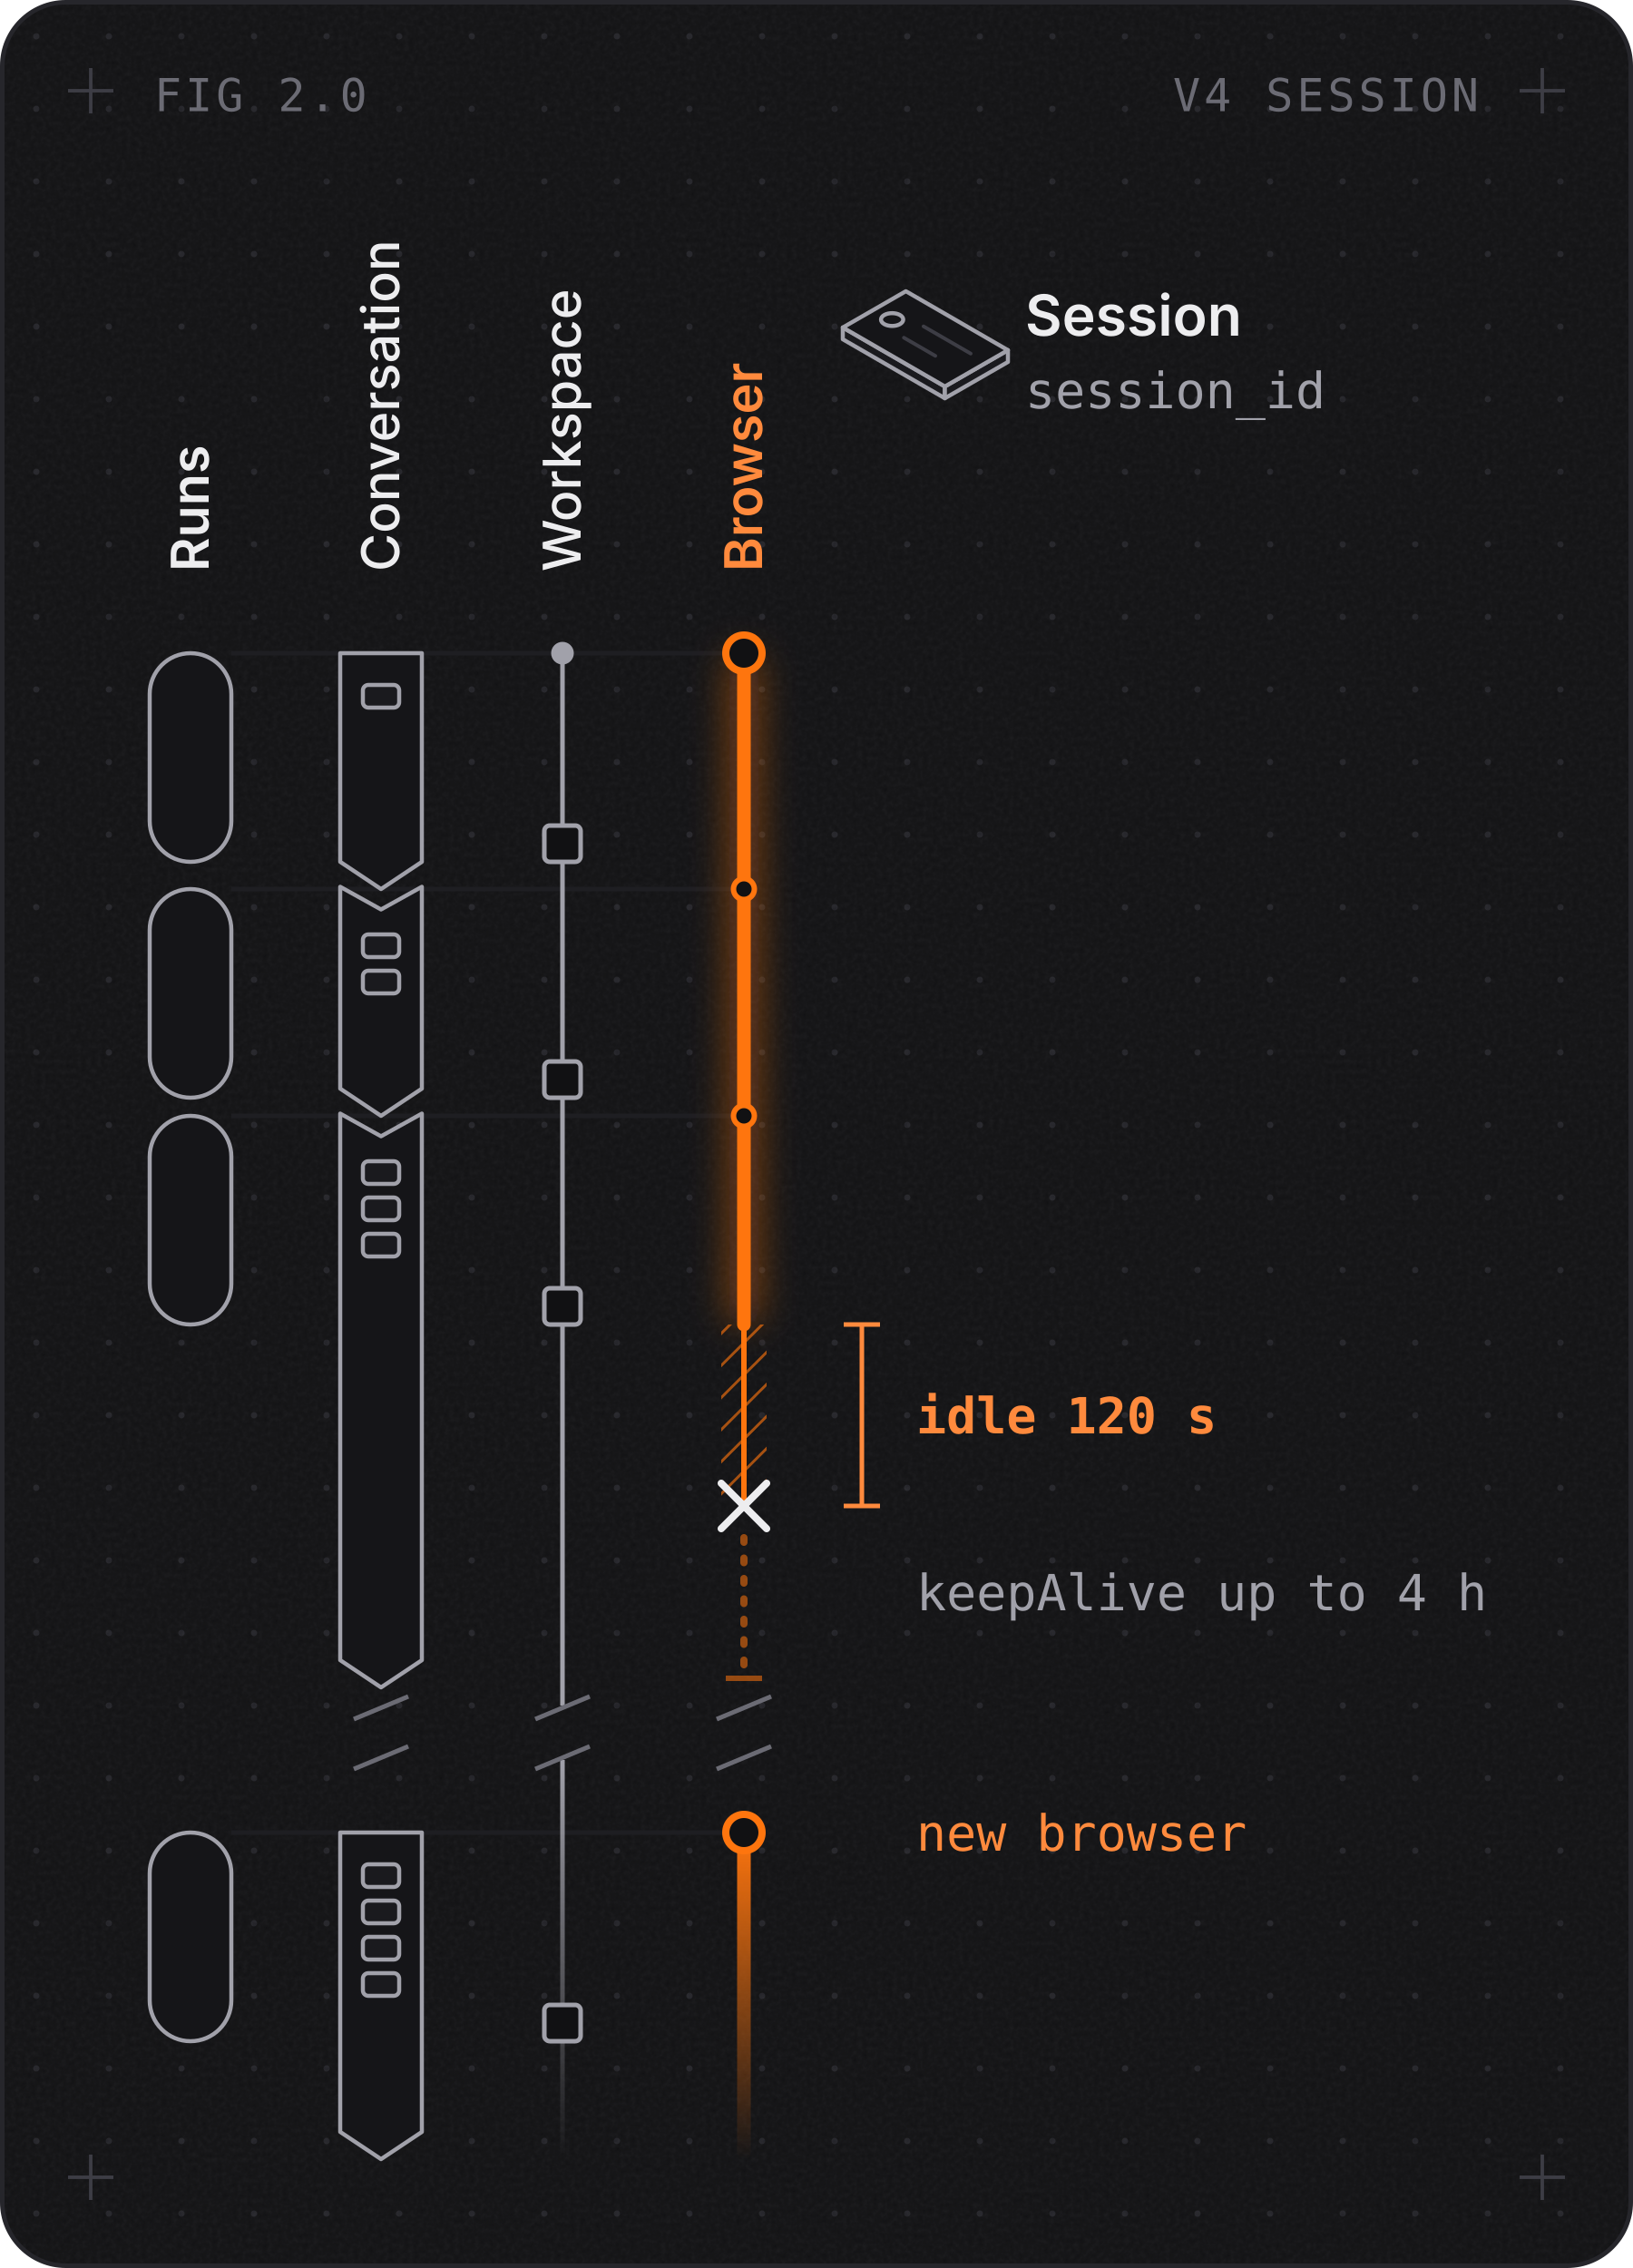
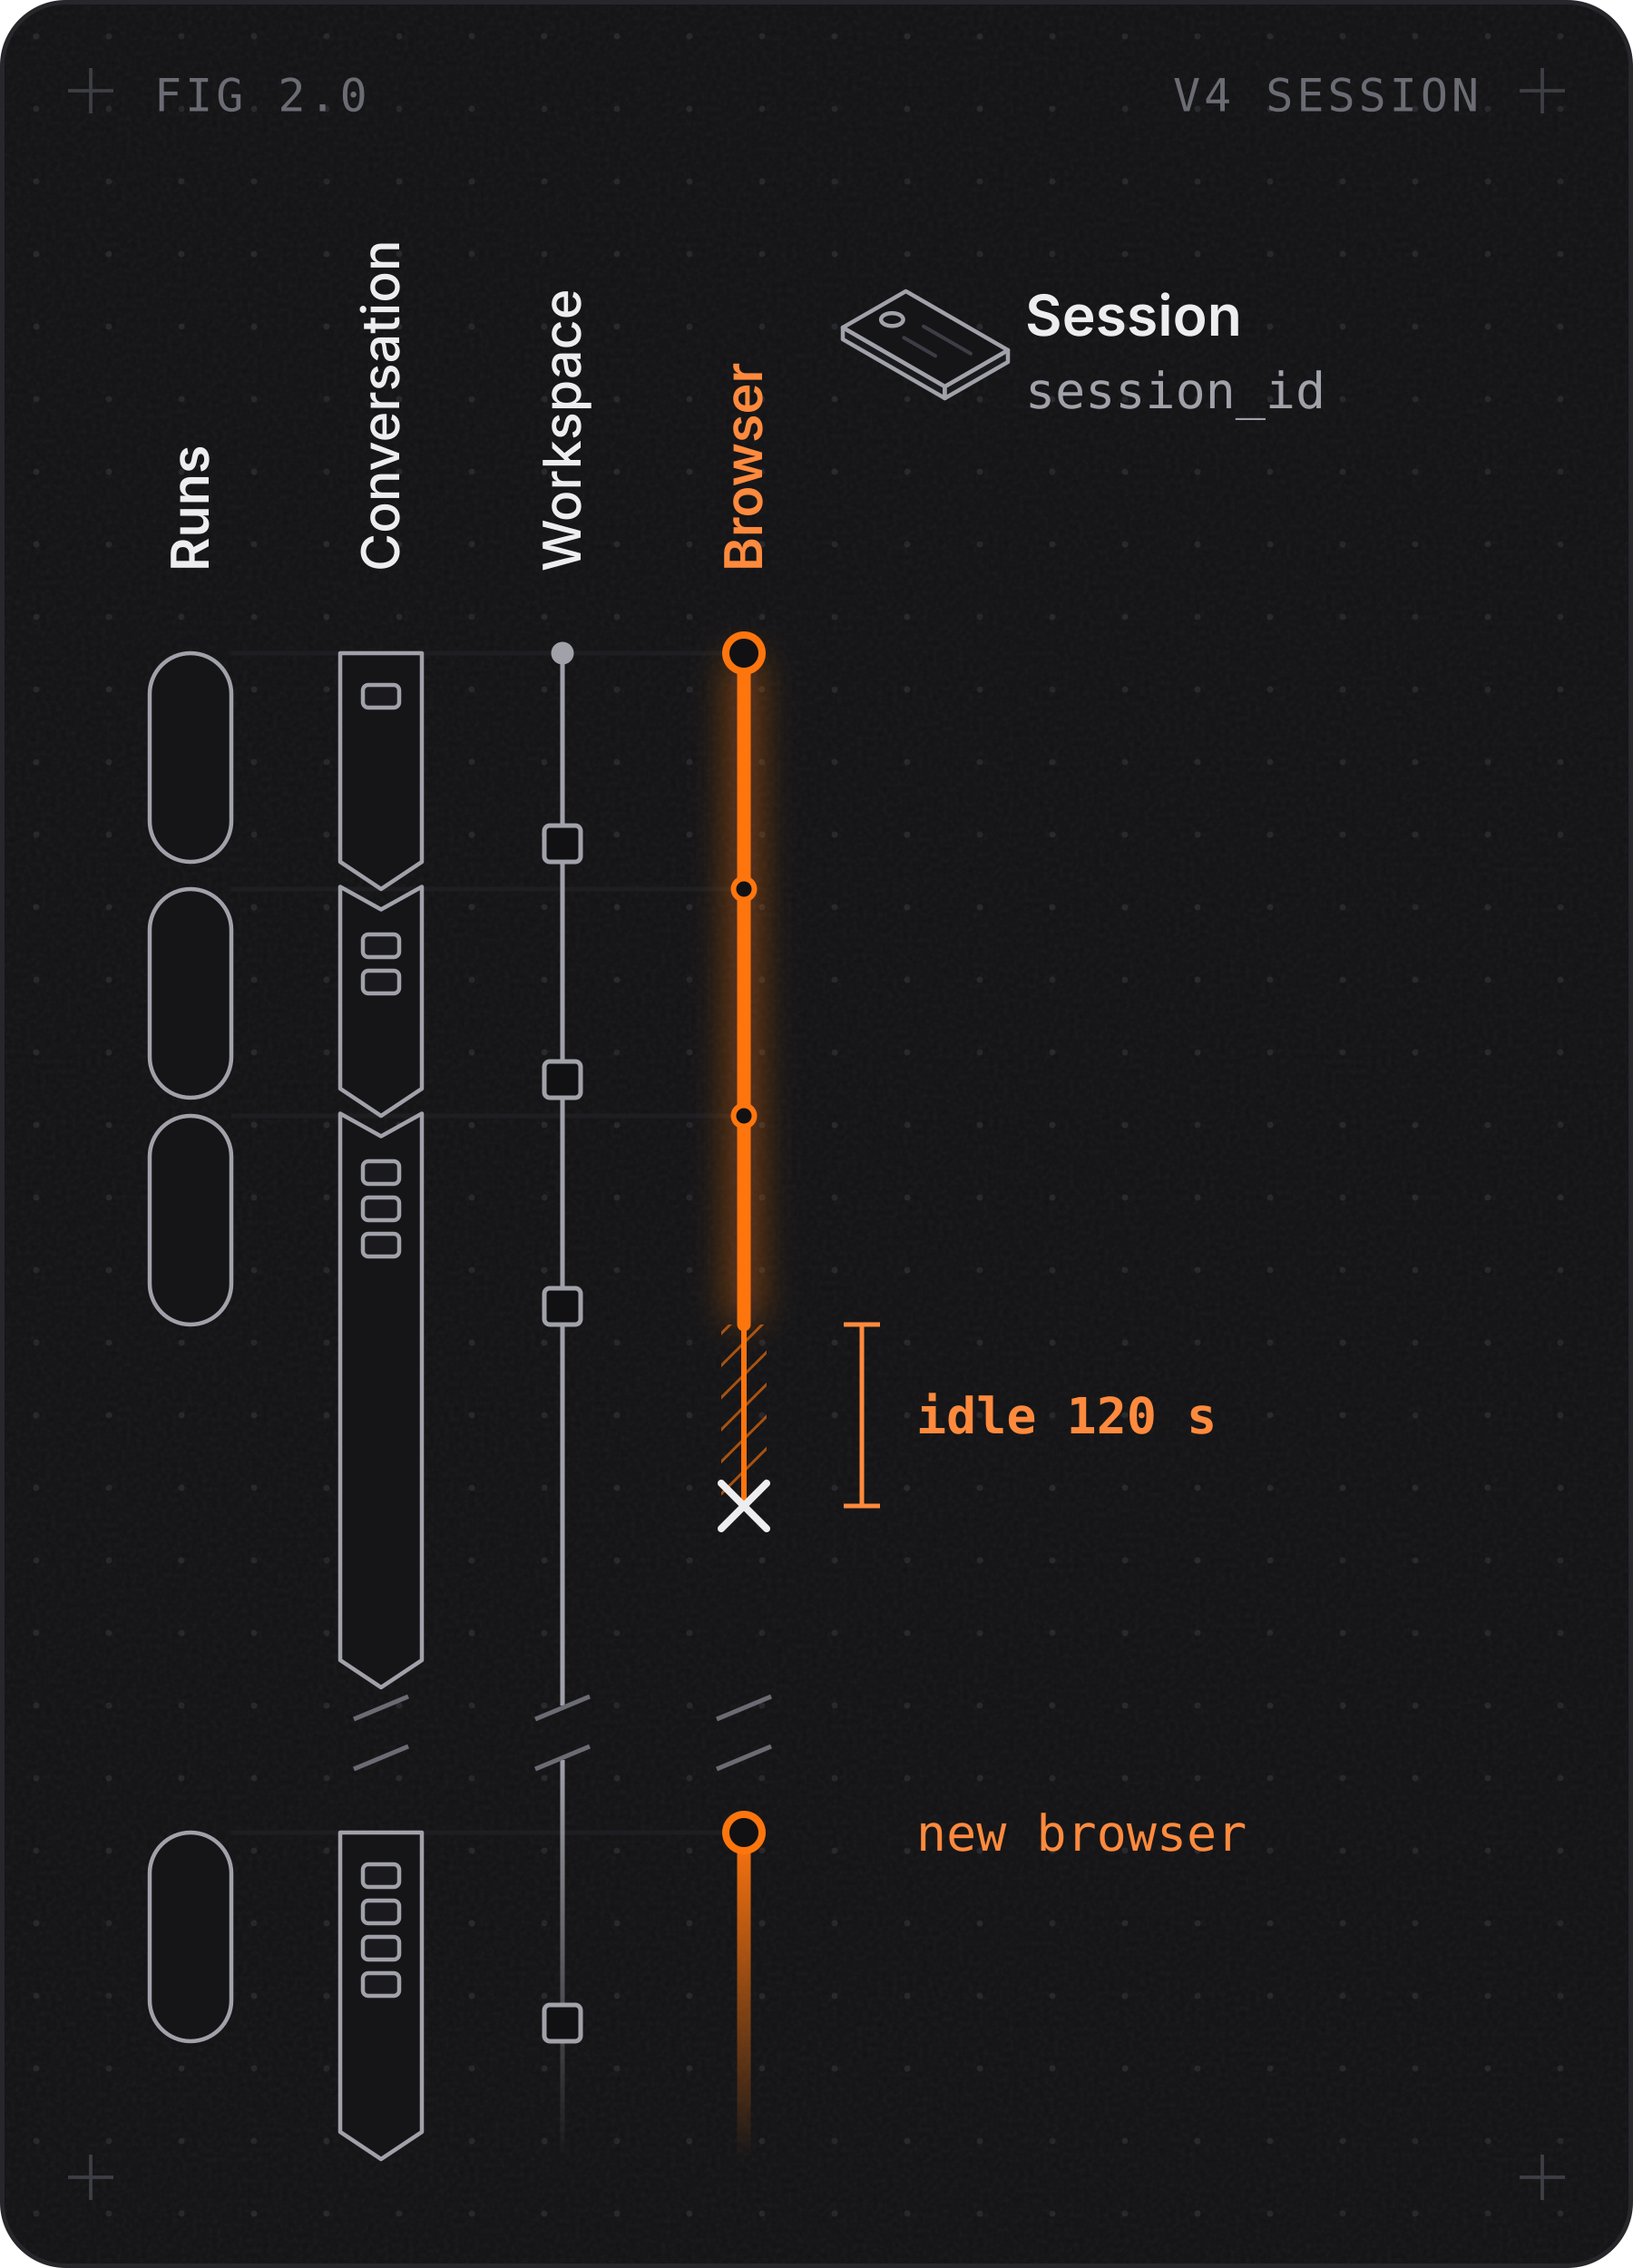
<svg xmlns="http://www.w3.org/2000/svg" viewBox="0 0 360 500" width="360" height="500" role="img" aria-labelledby="t d" fill="none">
  <style>.s{font-family:Geist, Inter, -apple-system, BlinkMacSystemFont, 'Segoe UI', Helvetica, Arial, sans-serif}.m{font-family:'Geist Mono', ui-monospace, SFMono-Regular, Menlo, monospace}text{font-kerning:normal}@keyframes r1{0%,1.58%{fill-opacity:0;stroke-opacity:0}1.88%,12.41%{fill-opacity:1;stroke-opacity:1}12.71%,100%{fill-opacity:0;stroke-opacity:0}}@media (prefers-reduced-motion:no-preference){.r1{animation:r1 12s linear infinite}}@keyframes r2{0%,13.82%{fill-opacity:0;stroke-opacity:0}14.12%,24.64%{fill-opacity:1;stroke-opacity:1}24.94%,100%{fill-opacity:0;stroke-opacity:0}}@media (prefers-reduced-motion:no-preference){.r2{animation:r2 12s linear infinite}}@keyframes r3{0%,25.58%{fill-opacity:0;stroke-opacity:0}25.88%,36.41%{fill-opacity:1;stroke-opacity:1}36.71%,100%{fill-opacity:0;stroke-opacity:0}}@media (prefers-reduced-motion:no-preference){.r3{animation:r3 12s linear infinite}}@keyframes r5{0%,62.76%{fill-opacity:0;stroke-opacity:0}63.06%,73.58%{fill-opacity:1;stroke-opacity:1}73.88%,100%{fill-opacity:0;stroke-opacity:0}}@media (prefers-reduced-motion:no-preference){.r5{animation:r5 12s linear infinite}}@keyframes w1{0%,10.99%{fill-opacity:0;stroke-opacity:0}11.29%,80.00%{fill-opacity:1;stroke-opacity:1}86.00%,100%{fill-opacity:0;stroke-opacity:0}}@media (prefers-reduced-motion:no-preference){.w1{animation:w1 12s linear infinite}}@keyframes w2{0%,23.23%{fill-opacity:0;stroke-opacity:0}23.53%,80.00%{fill-opacity:1;stroke-opacity:1}86.00%,100%{fill-opacity:0;stroke-opacity:0}}@media (prefers-reduced-motion:no-preference){.w2{animation:w2 12s linear infinite}}@keyframes w3{0%,34.99%{fill-opacity:0;stroke-opacity:0}35.29%,80.00%{fill-opacity:1;stroke-opacity:1}86.00%,100%{fill-opacity:0;stroke-opacity:0}}@media (prefers-reduced-motion:no-preference){.w3{animation:w3 12s linear infinite}}@keyframes w5{0%,72.17%{fill-opacity:0;stroke-opacity:0}72.47%,80.00%{fill-opacity:1;stroke-opacity:1}86.00%,100%{fill-opacity:0;stroke-opacity:0}}@media (prefers-reduced-motion:no-preference){.w5{animation:w5 12s linear infinite}}@keyframes ph{0%{transform:translateY(0)}80%,100%{transform:translateY(340px)}}@keyframes phl{0%,1%{stroke-opacity:0}4%,80%{stroke-opacity:1}86%,100%{stroke-opacity:0}}@keyframes phd{0%,1.58%{fill-opacity:0;stroke-opacity:0}1.88%,46.12%{fill-opacity:1;stroke-opacity:1}46.52%,62.66%{fill-opacity:0;stroke-opacity:0}63.06%,80%{fill-opacity:1;stroke-opacity:1}86%,100%{fill-opacity:0;stroke-opacity:0}}@media (prefers-reduced-motion:no-preference){.ph{animation:ph 12s linear infinite}.phl{animation:phl 12s linear infinite}.phd{animation:phd 12s linear infinite}}</style>
  <defs>
    <pattern id="dots" width="16" height="16" patternUnits="userSpaceOnUse">
      <circle cx="8" cy="8" r="0.7" fill="#232328" />
    </pattern>
    <filter id="grain" x="0" y="0" width="100%" height="100%">
      <feTurbulence type="fractalNoise" baseFrequency="0.9" numOctaves="2" seed="7" stitchTiles="stitch" />
      <feColorMatrix values="0 0 0 0 0.5  0 0 0 0 0.5  0 0 0 0 0.5  0 0 0 0.07 0" />
    </filter>
    <clipPath id="card">
      <rect x="0.5" y="0.5" width="359" height="499" rx="14" />
    </clipPath>
    <marker id="ah3" viewBox="0 0 10 10" refX="8.5" refY="5" markerWidth="7" markerHeight="7" orient="auto">
      <path d="M1 1.5 L9 5 L1 8.5" stroke="#6B6B74" stroke-width="1.3" fill="none" stroke-linecap="round" stroke-linejoin="round" />
    </marker>
    <pattern id="hatch" width="5" height="5" patternUnits="userSpaceOnUse" patternTransform="rotate(45)">
      <line x1="0" y1="0" x2="0" y2="5" stroke="#FE750E" stroke-width="1.2" stroke-opacity=".6" />
    </pattern>
    <linearGradient id="fade" x1="0" x2="0" y1="0" y2="1">
      <stop offset="0" stop-color="#FE750E" />
      <stop offset="1" stop-color="#FE750E" stop-opacity="0" />
    </linearGradient>
    <linearGradient id="fadeI" x1="0" x2="0" y1="0" y2="1">
      <stop offset="0" stop-color="#A1A1AA" />
      <stop offset="1" stop-color="#A1A1AA" stop-opacity="0" />
    </linearGradient>
    <filter id="glow" filterUnits="userSpaceOnUse" x="0" y="0" width="360" height="500">
      <feGaussianBlur stdDeviation="4" />
    </filter>
  </defs>
  <rect x="0.5" y="0.5" width="359" height="499" rx="14" fill="#111113" />
  <g clip-path="url(#card)">
    <rect width="360" height="500" fill="url(#dots)" />
    <rect width="360" height="500" filter="url(#grain)" />
  </g>
  <rect x="0.5" y="0.5" width="359" height="499" rx="14" fill="none" stroke="#26262B" />
  <path d="M15 20h10M20 15v10" stroke="#3D3D45" stroke-width="0.75" />
  <path d="M335 20h10M340 15v10" stroke="#3D3D45" stroke-width="0.75" />
  <path d="M15 480h10M20 475v10" stroke="#3D3D45" stroke-width="0.75" />
  <path d="M335 480h10M340 475v10" stroke="#3D3D45" stroke-width="0.75" />
  <text x="34.0" y="24.5" font-size="10" fill="#6B6B74" letter-spacing="0.08em" class="m">FIG 2.0</text>
  <text x="326.0" y="24.5" font-size="10" fill="#6B6B74" text-anchor="end" letter-spacing="0.08em" class="m">V4 SESSION</text>
  <text transform="translate(46 126) rotate(-90)" font-size="11.5" class="s" fill="#EDEDEF" font-weight="600">Runs</text>
  <text transform="translate(88 126) rotate(-90)" font-size="11.5" class="s" fill="#EDEDEF" font-weight="500">Conversation</text>
  <text transform="translate(128 126) rotate(-90)" font-size="11.5" class="s" fill="#EDEDEF" font-weight="500">Workspace</text>
  <text transform="translate(168 126) rotate(-90)" font-size="11.5" class="s" fill="#FF8A3D" font-weight="600">Browser</text>
  <polygon points="185.8,72.2 208.3,85.2 208.3,87.8 185.8,74.8" fill="#1A1A1E" stroke="#A1A1AA" stroke-width="0.9" stroke-linejoin="round" />
  <polygon points="222.2,77.2 208.3,85.2 208.3,87.8 222.2,79.8" fill="#1A1A1E" stroke="#A1A1AA" stroke-width="0.9" stroke-linejoin="round" />
  <polygon points="199.7,64.2 222.2,77.2 208.3,85.2 185.8,72.2" fill="#151518" stroke="#A1A1AA" stroke-width="0.9" stroke-linejoin="round" />
  <g transform="matrix(0.866,0.5,-0.866,0.5,199.7,64.2)">
    <circle cx="4.5" cy="8" r="2" stroke="#A1A1AA" stroke-width="0.9" vector-effect="non-scaling-stroke" />
    <path d="M10 5.5h12M10 10.5h8" stroke="#3D3D45" stroke-width="0.8" stroke-linecap="round" vector-effect="non-scaling-stroke" />
  </g>
  <text x="226.0" y="74.0" font-size="12.5" fill="#EDEDEF" font-weight="600" class="s">Session</text>
  <text x="226.0" y="90.0" font-size="11" fill="#A1A1AA" class="m">session_id</text>
  <line x1="51" y1="144" x2="164" y2="144" stroke="#1E1E22" stroke-width="1" />
  <line x1="51" y1="196" x2="164" y2="196" stroke="#1E1E22" stroke-width="1" />
  <line x1="51" y1="246" x2="164" y2="246" stroke="#1E1E22" stroke-width="1" />
  <line x1="51" y1="404" x2="164" y2="404" stroke="#1E1E22" stroke-width="1" />
  <g class="ph">
    <line class="phl" x1="24" y1="136" x2="336" y2="136" stroke="#A1A1AA" stroke-width="0.9" stroke-dasharray="2 3" stroke-opacity="0" />
  </g>
  <rect x="33" y="144" width="18" height="46" rx="9" fill="#151518" stroke="#A1A1AA" stroke-width="0.9" />
  <rect class="r1" x="33" y="144" width="18" height="46" rx="9" fill="#3A2214" stroke="#FE750E" stroke-width="1.2" fill-opacity="0" stroke-opacity="0" />
  <rect x="33" y="196" width="18" height="46" rx="9" fill="#151518" stroke="#A1A1AA" stroke-width="0.9" />
  <rect class="r2" x="33" y="196" width="18" height="46" rx="9" fill="#3A2214" stroke="#FE750E" stroke-width="1.2" fill-opacity="0" stroke-opacity="0" />
  <rect x="33" y="246" width="18" height="46" rx="9" fill="#151518" stroke="#A1A1AA" stroke-width="0.9" />
  <rect class="r3" x="33" y="246" width="18" height="46" rx="9" fill="#3A2214" stroke="#FE750E" stroke-width="1.2" fill-opacity="0" stroke-opacity="0" />
  <rect x="33" y="404" width="18" height="46" rx="9" fill="#151518" stroke="#A1A1AA" stroke-width="0.9" />
  <rect class="r5" x="33" y="404" width="18" height="46" rx="9" fill="#3A2214" stroke="#FE750E" stroke-width="1.2" fill-opacity="0" stroke-opacity="0" />
  <path d="M75.0 144H93.0V190L84 196L75.0 190Z" fill="#151518" stroke="#A1A1AA" stroke-width="0.9" stroke-linejoin="round" />
  <path class="r1" d="M75.0 144H93.0V190L84 196L75.0 190Z" fill="#3A2214" stroke="#FE750E" stroke-width="1.2" stroke-linejoin="round" fill-opacity="0" stroke-opacity="0" />
  <rect x="80.0" y="151.0" width="8" height="5" rx="1.2" fill="#1A1A1E" stroke="#A1A1AA" stroke-width="0.9" />
  <path d="M75.0 195.5L84 200.5L93.0 195.5V240L84 246L75.0 240Z" fill="#151518" stroke="#A1A1AA" stroke-width="0.9" stroke-linejoin="round" />
  <path class="r2" d="M75.0 195.5L84 200.5L93.0 195.5V240L84 246L75.0 240Z" fill="#3A2214" stroke="#FE750E" stroke-width="1.2" stroke-linejoin="round" fill-opacity="0" stroke-opacity="0" />
  <rect x="80.0" y="206.0" width="8" height="5" rx="1.2" fill="#1A1A1E" stroke="#A1A1AA" stroke-width="0.9" />
  <rect x="80.0" y="214.0" width="8" height="5" rx="1.2" fill="#1A1A1E" stroke="#A1A1AA" stroke-width="0.9" />
  <path d="M75.0 245.5L84 250.5L93.0 245.5V366L84 372L75.0 366Z" fill="#151518" stroke="#A1A1AA" stroke-width="0.9" stroke-linejoin="round" />
  <path class="r3" d="M75.0 245.5L84 250.5L93.0 245.5V366L84 372L75.0 366Z" fill="#3A2214" stroke="#FE750E" stroke-width="1.2" stroke-linejoin="round" fill-opacity="0" stroke-opacity="0" />
  <rect x="80.0" y="256.0" width="8" height="5" rx="1.2" fill="#1A1A1E" stroke="#A1A1AA" stroke-width="0.9" />
  <rect x="80.0" y="264.0" width="8" height="5" rx="1.2" fill="#1A1A1E" stroke="#A1A1AA" stroke-width="0.9" />
  <rect x="80.0" y="272.0" width="8" height="5" rx="1.2" fill="#1A1A1E" stroke="#A1A1AA" stroke-width="0.9" />
  <path d="M75.0 404H93.0V470L84 476L75.0 470Z" fill="#151518" stroke="#A1A1AA" stroke-width="0.9" stroke-linejoin="round" />
  <path class="r5" d="M75.0 404H93.0V470L84 476L75.0 470Z" fill="#3A2214" stroke="#FE750E" stroke-width="1.2" stroke-linejoin="round" fill-opacity="0" stroke-opacity="0" />
  <rect x="80.0" y="411.0" width="8" height="5" rx="1.2" fill="#1A1A1E" stroke="#A1A1AA" stroke-width="0.9" />
  <rect x="80.0" y="419.0" width="8" height="5" rx="1.2" fill="#1A1A1E" stroke="#A1A1AA" stroke-width="0.9" />
  <rect x="80.0" y="427.0" width="8" height="5" rx="1.2" fill="#1A1A1E" stroke="#A1A1AA" stroke-width="0.9" />
  <rect x="80.0" y="435.0" width="8" height="5" rx="1.2" fill="#1A1A1E" stroke="#A1A1AA" stroke-width="0.9" />
  <rect x="123.5" y="144" width="1" height="232" fill="#A1A1AA" />
  <rect x="123.5" y="388" width="1" height="88" fill="url(#fadeI)" />
  <circle cx="124" cy="144" r="2.5" fill="#A1A1AA" />
  <rect x="120" y="182" width="8" height="8" rx="1.2" fill="#111113" stroke="#A1A1AA" stroke-width="1" />
  <rect class="w1" x="120" y="182" width="8" height="8" rx="1.2" fill="#3A2214" stroke="#FE750E" stroke-width="1.2" fill-opacity="0" stroke-opacity="0" />
  <rect x="120" y="234" width="8" height="8" rx="1.2" fill="#111113" stroke="#A1A1AA" stroke-width="1" />
  <rect class="w2" x="120" y="234" width="8" height="8" rx="1.2" fill="#3A2214" stroke="#FE750E" stroke-width="1.2" fill-opacity="0" stroke-opacity="0" />
  <rect x="120" y="284" width="8" height="8" rx="1.2" fill="#111113" stroke="#A1A1AA" stroke-width="1" />
  <rect class="w3" x="120" y="284" width="8" height="8" rx="1.2" fill="#3A2214" stroke="#FE750E" stroke-width="1.2" fill-opacity="0" stroke-opacity="0" />
  <rect x="120" y="442" width="8" height="8" rx="1.2" fill="#111113" stroke="#A1A1AA" stroke-width="1" />
  <rect class="w5" x="120" y="442" width="8" height="8" rx="1.2" fill="#3A2214" stroke="#FE750E" stroke-width="1.2" fill-opacity="0" stroke-opacity="0" />
  <rect x="161" y="144" width="6" height="148" rx="3" fill="#FE750E" fill-opacity="0.5" filter="url(#glow)" />
  <line x1="164" y1="144" x2="164" y2="292" stroke="#FE750E" stroke-width="3" stroke-linecap="round" />
  <circle cx="164" cy="144" r="4" fill="#111113" stroke="#FE750E" stroke-width="1.6" />
  <circle cx="164" cy="196" r="2.3" fill="#111113" stroke="#FE750E" stroke-width="1.2" />
  <circle cx="164" cy="246" r="2.3" fill="#111113" stroke="#FE750E" stroke-width="1.2" />
  <rect x="159" y="292" width="10" height="40" fill="url(#hatch)" />
  <line x1="164" y1="292" x2="164" y2="332" stroke="#FE750E" stroke-width="1.2" />
-   <line x1="164" y1="339" x2="164" y2="370" stroke="#FE750E" stroke-opacity=".55" stroke-width="1.6" stroke-dasharray="1 3.5" stroke-linecap="round" />
-   <path d="M160 370h8" stroke="#FE750E" stroke-opacity=".55" stroke-width="1.2" />
  <path d="M159 327l10 10M169 327l-10 10" stroke="#EDEDEF" stroke-width="1.6" stroke-linecap="round" />
  <rect x="162.5" y="404" width="3" height="72" rx="1.5" fill="url(#fade)" />
  <circle cx="164" cy="404" r="4" fill="#111113" stroke="#FE750E" stroke-width="1.6" />
  <path d="M78 379l12 -5M78 390l12 -5" stroke="#6B6B74" stroke-width="1" />
  <path d="M118 379l12 -5M118 390l12 -5" stroke="#6B6B74" stroke-width="1" />
  <path d="M158 379l12 -5M158 390l12 -5" stroke="#6B6B74" stroke-width="1" />
  <path d="M186 292h8M186 332h8M190 292V332" stroke="#FF8A3D" stroke-width="1" />
  <text x="202.0" y="316.0" font-size="11" fill="#FF8A3D" font-weight="600" class="m">idle 120 s</text>
-   <text x="202.0" y="355.0" font-size="11" fill="#A1A1AA" class="m">keepAlive up to 4 h</text>
  <text x="202.0" y="408.0" font-size="11" fill="#FF8A3D" class="m">new browser</text>
  <g class="ph">
    <circle class="phd" cx="164" cy="136" r="4.5" fill="#FE750E" fill-opacity="0" stroke="#111113" stroke-width="1.5" stroke-opacity="0" />
  </g>
</svg>
